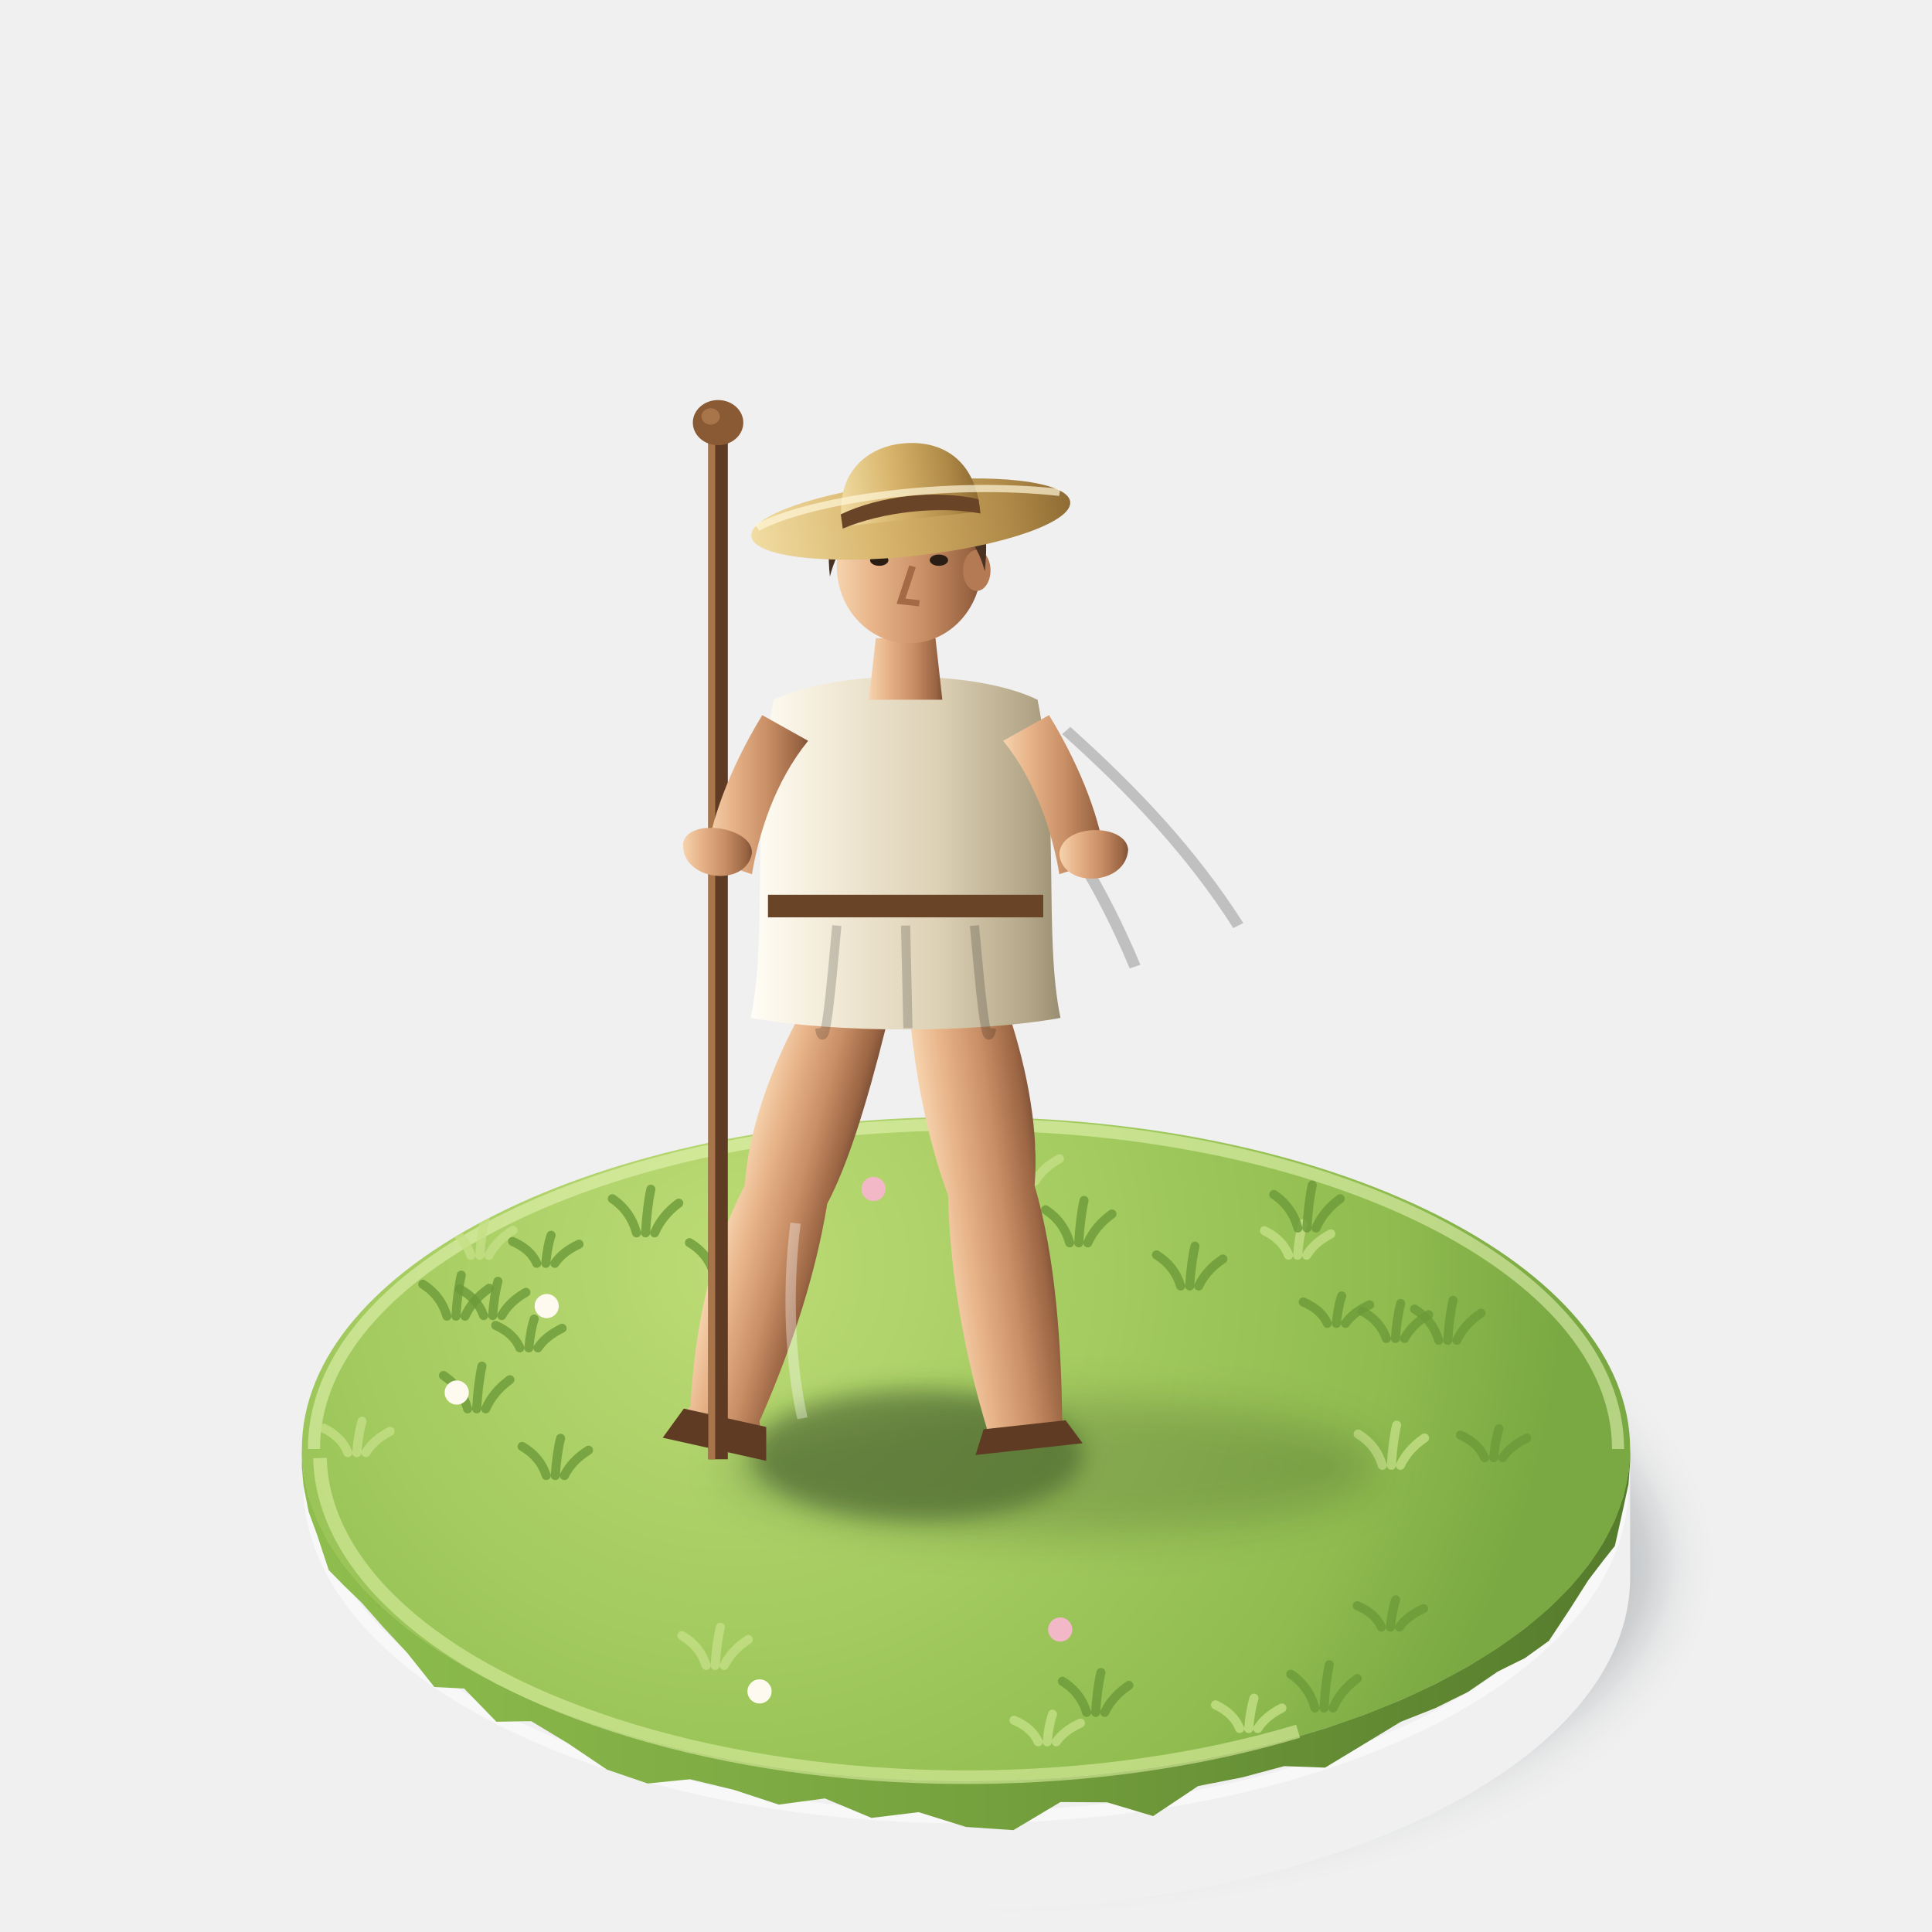
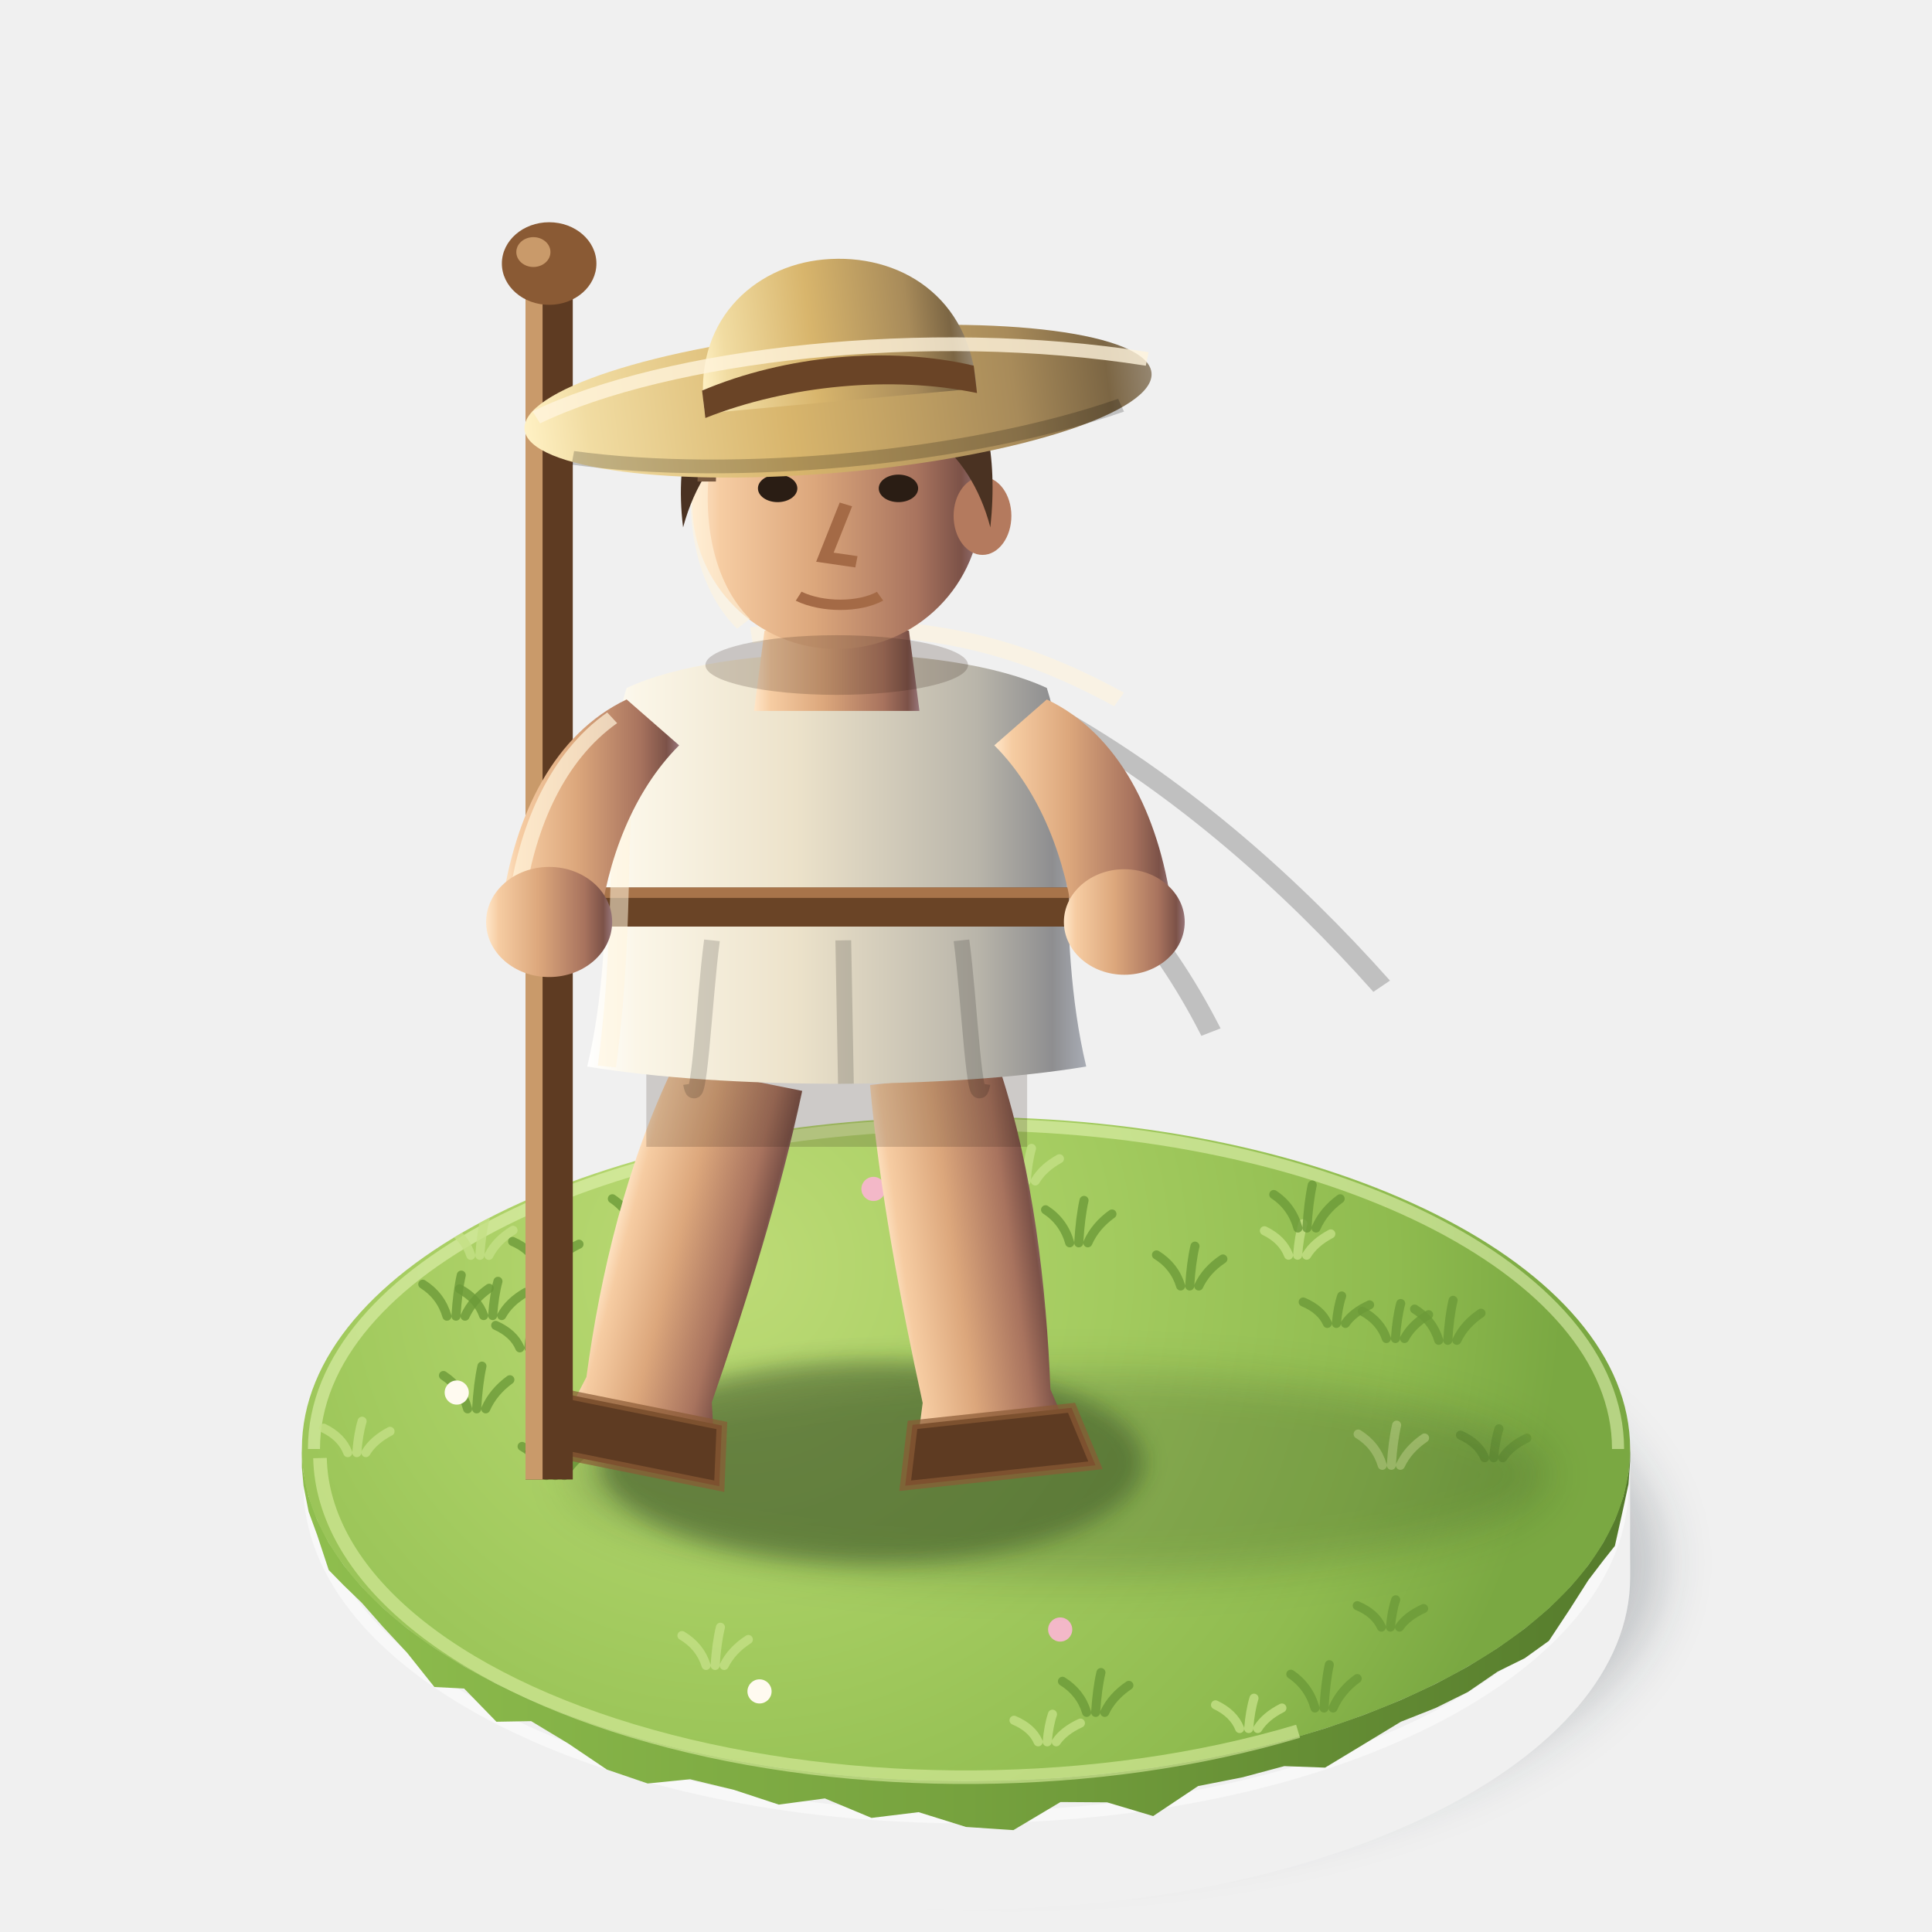
<svg xmlns="http://www.w3.org/2000/svg" viewBox="0 0 128 128">
  <defs>
    <filter id="scout-blur1_6" x="-40%" y="-40%" width="180%" height="180%">
      <feGaussianBlur stdDeviation="1.6" />
    </filter>
    <linearGradient id="scout-own" gradientUnits="userSpaceOnUse" x1="20" y1="0" x2="108" y2="0">
      <stop offset="0" stop-color="#ffffff" />
      <stop offset="0.3" stop-color="#e6e6e6" />
      <stop offset="0.6" stop-color="#c4c4c4" />
      <stop offset="0.86" stop-color="#9a9a9a" />
      <stop offset="1" stop-color="#747474" />
    </linearGradient>
    <linearGradient id="scout-lip" gradientUnits="userSpaceOnUse" x1="20" y1="0" x2="108" y2="0">
      <stop offset="0" stop-color="#8fbe4e" />
      <stop offset="0.5" stop-color="#76a23e" />
      <stop offset="1" stop-color="#557b2c" />
    </linearGradient>
    <radialGradient id="scout-grass" gradientUnits="userSpaceOnUse" cx="48.6" cy="83.9" r="55">
      <stop offset="0" stop-color="#bddb76" />
      <stop offset="0.45" stop-color="#a3cb5f" />
      <stop offset="0.8" stop-color="#8fbb4f" />
      <stop offset="1" stop-color="#7aa842" />
    </radialGradient>
    <clipPath id="scout-top">
      <ellipse cx="64" cy="96" rx="44" ry="22" />
    </clipPath>
    <filter id="scout-blur1_4" x="-40%" y="-40%" width="180%" height="180%">
      <feGaussianBlur stdDeviation="1.4" />
    </filter>
    <filter id="scout-blur0_7" x="-40%" y="-40%" width="180%" height="180%">
      <feGaussianBlur stdDeviation="0.7" />
    </filter>
    <linearGradient id="scout-uacc" x1="0" y1="0" x2="1" y2="0">
      <stop offset="0" stop-color="#ffffff" />
-       <stop offset="0.35" stop-color="#e6e6e6" />
-       <stop offset="0.7" stop-color="#9a9a9a" />
-       <stop offset="1" stop-color="#747474" />
+       <stop offset="0.12" stop-color="#ffffff" />
+       <stop offset="0.45" stop-color="#e6e6e6" />
+       <stop offset="0.8" stop-color="#9a9a9a" />
+       <stop offset="0.94" stop-color="#747474" />
+       <stop offset="1" stop-color="#c4c4c4" />
    </linearGradient>
    <linearGradient id="scout-uskin" x1="0" y1="0" x2="1" y2="0">
-       <stop offset="0" stop-color="#f6d3ad" />
-       <stop offset="0.25" stop-color="#e8b48a" />
-       <stop offset="0.6" stop-color="#c98f66" />
-       <stop offset="0.9" stop-color="#9c6644" />
-       <stop offset="1" stop-color="#7f5238" />
+       <stop offset="0" stop-color="#ffe6c8" />
+       <stop offset="0.1" stop-color="#f6cca2" />
+       <stop offset="0.42" stop-color="#dca77c" />
+       <stop offset="0.78" stop-color="#a8735e" />
+       <stop offset="0.93" stop-color="#7c5248" />
+       <stop offset="1" stop-color="#97767a" />
    </linearGradient>
    <linearGradient id="scout-utunic" x1="0" y1="0" x2="1" y2="0">
-       <stop offset="0" stop-color="#fffdf6" />
-       <stop offset="0.25" stop-color="#f3ebd8" />
-       <stop offset="0.6" stop-color="#ddd1b6" />
-       <stop offset="0.9" stop-color="#b3a688" />
-       <stop offset="1" stop-color="#9a8e72" />
+       <stop offset="0" stop-color="#ffffff" />
+       <stop offset="0.1" stop-color="#fbf6e8" />
+       <stop offset="0.42" stop-color="#ece2ca" />
+       <stop offset="0.78" stop-color="#b9b5aa" />
+       <stop offset="0.93" stop-color="#8e8e90" />
+       <stop offset="1" stop-color="#a9adb6" />
    </linearGradient>
    <linearGradient id="scout-ufelt" x1="0" y1="0" x2="1" y2="0">
-       <stop offset="0" stop-color="#f1dca2" />
-       <stop offset="0.4" stop-color="#d8b56c" />
-       <stop offset="0.8" stop-color="#b08a48" />
-       <stop offset="1" stop-color="#8f6c34" />
+       <stop offset="0" stop-color="#fff1c4" />
+       <stop offset="0.1" stop-color="#f1dca2" />
+       <stop offset="0.42" stop-color="#d8b56c" />
+       <stop offset="0.78" stop-color="#a88b5a" />
+       <stop offset="0.93" stop-color="#7c6644" />
+       <stop offset="1" stop-color="#958670" />
    </linearGradient>
    <filter id="scout-blk" color-interpolation-filters="sRGB">
      <feColorMatrix type="matrix" values="0 0 0 0 0 0 0 0 0 0 0 0 0 0 0 0 0 0 1 0" />
    </filter>
    <mask id="scout-hole1" maskUnits="userSpaceOnUse" x="-2000" y="-2000" width="4000" height="4000">
      <rect x="-2000" y="-2000" width="4000" height="4000" fill="#fff" />
      <g filter="url(#scout-blk)">
        <path d="M20,96.5 A44,22 0 0 0 108,96.5 L108,104.5 A44,22 0 0 1 20,104.5Z" fill="url(#scout-own)" />
        <path d="M20,103.1 A44,22 0 0 0 108,103.1 L108,104.5 A44,22 0 0 1 20,104.5Z" fill="#4e4e4e" opacity="0.35" />
      </g>
    </mask>
    <mask id="scout-hole2" maskUnits="userSpaceOnUse" x="-2000" y="-2000" width="4000" height="4000">
      <rect x="-2000" y="-2000" width="4000" height="4000" fill="#fff" />
      <g filter="url(#scout-blk)">
-         <g transform="translate(60 96) scale(0.76 0.68)">
-           <path d="M-11,-74 C-4,-77.5 8,-77.5 13,-73.5 C21,-70 30,-63 37,-52 C31,-52.5 27.5,-49 23.5,-43 C21,-50 17,-56 12,-58 L-8,-60Z" fill="url(#scout-uacc)" />
+         <g transform="translate(55 96.5) scale(0.87 0.76)">
+           <path d="M-14,-69 C-6,-73.4 10,-73.4 17,-68.6 C28,-64.6 40,-55.6 50,-40 C42,-41 37,-36 31,-28 C27,-38 22,-46 15,-50 L-10,-52Z" fill="url(#scout-uacc)" />
        </g>
      </g>
    </mask>
  </defs>
  <g>
    <g mask="url(#scout-hole2)">
      <g mask="url(#scout-hole1)">
        <ellipse cx="67" cy="103.5" rx="43.12" ry="19.8" fill="#1d2b36" opacity="0.22" filter="url(#scout-blur1_6)" />
      </g>
      <path d="M20.5,98.4 A43.5,22 0 0 0 107.5,98.4" fill="none" stroke="#fff" stroke-width="0.8" opacity="0.5" />
      <path d="M20,96 L20.11,97.57 L20.45,99.13 L21.01,100.68 L21.78,102.2 L22.77,103.69 L23.98,105.14 L25.38,106.54 L26.98,107.89 L28.78,109.18 L30.75,110.41 L32.89,111.56 L35.19,112.63 L37.63,113.61 L40.21,114.51 L42.91,115.31 L45.72,116.01 L48.62,116.61 L51.6,117.11 L54.65,117.5 L57.74,117.78 L60.86,117.94 L64,118 L67.14,117.94 L70.26,117.78 L73.35,117.5 L76.4,117.11 L79.38,116.61 L82.28,116.01 L85.09,115.31 L87.79,114.51 L90.37,113.61 L92.81,112.63 L95.11,111.56 L97.25,110.41 L99.22,109.18 L101.02,107.89 L102.62,106.54 L104.02,105.14 L105.23,103.69 L106.22,102.2 L106.99,100.68 L107.55,99.13 L107.89,97.57 L108,96 L108,96.81 L107.89,98.33 L107.55,99.91 L106.99,102.42 L106.22,103.39 L105.23,104.69 L104.02,106.59 L102.62,108.71 L101.02,109.86 L99.22,110.75 L97.25,112.1 L95.11,113.16 L92.81,114.07 L90.37,115.55 L87.79,117.11 L85.09,117.01 L82.28,117.76 L79.38,118.33 L76.4,120.32 L73.35,119.41 L70.26,119.39 L67.14,121.25 L64,121.04 L60.86,120.06 L57.74,120.44 L54.65,119.15 L51.6,119.56 L48.62,118.58 L45.72,117.88 L42.91,118.16 L40.21,117.24 L37.63,115.5 L35.19,114.03 L32.89,114.07 L30.75,111.87 L28.78,111.77 L26.98,109.51 L25.38,107.79 L23.98,106.2 L22.77,105.03 L21.78,104.02 L21.01,101.69 L20.45,100.16 L20.11,98.44 L20,97.21Z" fill="url(#scout-lip)" />
      <ellipse cx="64" cy="96" rx="44" ry="22" fill="url(#scout-grass)" />
      <path d="M21.2,96.6 A42.8,21.4 0 0 0 86,114.7" fill="none" stroke="#dcefa2" stroke-width="0.9" opacity="0.6" />
      <path d="M20.8,96 A43.2,21.5 0 0 1 107.2,96" fill="none" stroke="#e8f5b8" stroke-width="0.8" opacity="0.55" />
      <g clip-path="url(#scout-top)">
        <path d="M91.85,88.68 q-0.4,-1.16 -1.6,-1.81 M92.45,88.68 q0.1,-1.39 0.35,-2.32 M93.05,88.68 q0.5,-0.93 1.6,-1.58" stroke="#6c9a38" stroke-width="0.6" stroke-linecap="round" fill="none" opacity="0.8" />
        <path d="M34.44,89.3 q-0.4,-0.95 -1.6,-1.49 M35.04,89.3 q0.1,-1.14 0.35,-1.91 M35.64,89.3 q0.5,-0.76 1.6,-1.3" stroke="#6c9a38" stroke-width="0.6" stroke-linecap="round" fill="none" opacity="0.8" />
        <path d="M68.78,115.4 q-0.4,-0.92 -1.6,-1.43 M69.38,115.4 q0.1,-1.1 0.35,-1.83 M69.98,115.4 q0.5,-0.73 1.6,-1.24" stroke="#c4e086" stroke-width="0.6" stroke-linecap="round" fill="none" opacity="0.8" />
        <path d="M95.32,88.8 q-0.4,-1.33 -1.6,-2.07 M95.92,88.8 q0.1,-1.59 0.35,-2.65 M96.52,88.8 q0.5,-1.06 1.6,-1.8" stroke="#6c9a38" stroke-width="0.6" stroke-linecap="round" fill="none" opacity="0.8" />
        <path d="M85.37,83.16 q-0.4,-1.04 -1.6,-1.62 M85.97,83.16 q0.1,-1.25 0.35,-2.08 M86.57,83.16 q0.5,-0.83 1.6,-1.41" stroke="#c4e086" stroke-width="0.6" stroke-linecap="round" fill="none" opacity="0.8" />
        <path d="M30.98,93.34 q-0.4,-1.42 -1.6,-2.21 M31.58,93.34 q0.1,-1.7 0.35,-2.83 M32.18,93.34 q0.5,-1.13 1.6,-1.93" stroke="#6c9a38" stroke-width="0.6" stroke-linecap="round" fill="none" opacity="0.8" />
        <path d="M70.87,82.34 q-0.4,-1.41 -1.6,-2.19 M71.47,82.34 q0.1,-1.69 0.35,-2.81 M72.07,82.34 q0.5,-1.12 1.6,-1.91" stroke="#6c9a38" stroke-width="0.6" stroke-linecap="round" fill="none" opacity="0.8" />
        <path d="M82.13,114.52 q-0.4,-1 -1.6,-1.57 M82.73,114.52 q0.1,-1.2 0.35,-2.01 M83.33,114.52 q0.5,-0.8 1.6,-1.36" stroke="#c4e086" stroke-width="0.6" stroke-linecap="round" fill="none" opacity="0.8" />
        <path d="M91.52,107.8 q-0.4,-0.91 -1.6,-1.42 M92.12,107.8 q0.1,-1.09 0.35,-1.81 M92.72,107.8 q0.5,-0.73 1.6,-1.23" stroke="#6c9a38" stroke-width="0.6" stroke-linecap="round" fill="none" opacity="0.8" />
        <path d="M46.78,110.34 q-0.4,-1.27 -1.6,-1.98 M47.38,110.34 q0.1,-1.52 0.35,-2.53 M47.98,110.34 q0.5,-1.01 1.6,-1.72" stroke="#c4e086" stroke-width="0.6" stroke-linecap="round" fill="none" opacity="0.8" />
        <path d="M36.19,97.76 q-0.4,-1.24 -1.6,-1.93 M36.79,97.76 q0.1,-1.48 0.35,-2.47 M37.39,97.76 q0.5,-0.99 1.6,-1.68" stroke="#6c9a38" stroke-width="0.6" stroke-linecap="round" fill="none" opacity="0.8" />
        <path d="M71.99,113.45 q-0.4,-1.32 -1.6,-2.06 M72.59,113.45 q0.1,-1.58 0.35,-2.64 M73.19,113.45 q0.5,-1.05 1.6,-1.79" stroke="#6c9a38" stroke-width="0.6" stroke-linecap="round" fill="none" opacity="0.8" />
        <path d="M29.61,87.2 q-0.4,-1.36 -1.6,-2.12 M30.21,87.2 q0.1,-1.63 0.35,-2.72 M30.81,87.2 q0.5,-1.09 1.6,-1.85" stroke="#6c9a38" stroke-width="0.6" stroke-linecap="round" fill="none" opacity="0.8" />
        <path d="M91.58,97.08 q-0.4,-1.33 -1.6,-2.07 M92.18,97.08 q0.1,-1.6 0.35,-2.66 M92.78,97.08 q0.5,-1.06 1.6,-1.81" stroke="#c4e086" stroke-width="0.6" stroke-linecap="round" fill="none" opacity="0.8" />
        <path d="M98.36,96.58 q-0.4,-0.96 -1.6,-1.5 M98.96,96.58 q0.1,-1.15 0.35,-1.92 M99.56,96.58 q0.5,-0.77 1.6,-1.3" stroke="#6c9a38" stroke-width="0.6" stroke-linecap="round" fill="none" opacity="0.8" />
        <path d="M47.28,84.32 q-0.4,-1.28 -1.6,-1.99 M47.88,84.32 q0.1,-1.53 0.35,-2.56 M48.48,84.32 q0.5,-1.02 1.6,-1.74" stroke="#6c9a38" stroke-width="0.6" stroke-linecap="round" fill="none" opacity="0.8" />
        <path d="M87.94,87.68 q-0.4,-0.91 -1.6,-1.42 M88.54,87.68 q0.1,-1.09 0.35,-1.82 M89.14,87.68 q0.5,-0.73 1.6,-1.23" stroke="#6c9a38" stroke-width="0.6" stroke-linecap="round" fill="none" opacity="0.8" />
        <path d="M32.04,87.16 q-0.4,-1.13 -1.6,-1.77 M32.64,87.16 q0.1,-1.36 0.35,-2.27 M33.24,87.16 q0.5,-0.91 1.6,-1.54" stroke="#6c9a38" stroke-width="0.6" stroke-linecap="round" fill="none" opacity="0.8" />
        <path d="M31.19,83.17 q-0.4,-1.22 -1.6,-1.91 M31.79,83.17 q0.1,-1.47 0.35,-2.44 M32.39,83.17 q0.5,-0.98 1.6,-1.66" stroke="#c4e086" stroke-width="0.6" stroke-linecap="round" fill="none" opacity="0.8" />
        <path d="M87.12,113.16 q-0.4,-1.43 -1.6,-2.24 M87.72,113.16 q0.1,-1.72 0.35,-2.87 M88.32,113.16 q0.5,-1.15 1.6,-1.95" stroke="#6c9a38" stroke-width="0.6" stroke-linecap="round" fill="none" opacity="0.8" />
        <path d="M42.17,81.68 q-0.4,-1.45 -1.6,-2.26 M42.77,81.68 q0.1,-1.73 0.35,-2.89 M43.37,81.68 q0.5,-1.16 1.6,-1.97" stroke="#6c9a38" stroke-width="0.6" stroke-linecap="round" fill="none" opacity="0.8" />
        <path d="M67.39,78.24 q-0.4,-1.08 -1.6,-1.69 M67.99,78.24 q0.1,-1.3 0.35,-2.16 M68.59,78.24 q0.5,-0.86 1.6,-1.47" stroke="#c4e086" stroke-width="0.6" stroke-linecap="round" fill="none" opacity="0.8" />
        <path d="M78.22,85.2 q-0.4,-1.32 -1.6,-2.06 M78.82,85.2 q0.1,-1.58 0.35,-2.64 M79.42,85.2 q0.5,-1.06 1.6,-1.79" stroke="#6c9a38" stroke-width="0.6" stroke-linecap="round" fill="none" opacity="0.8" />
        <path d="M35.56,83.7 q-0.4,-0.93 -1.6,-1.45 M36.16,83.7 q0.1,-1.12 0.35,-1.86 M36.76,83.7 q0.5,-0.75 1.6,-1.27" stroke="#6c9a38" stroke-width="0.6" stroke-linecap="round" fill="none" opacity="0.8" />
        <path d="M23.04,96.24 q-0.4,-1.04 -1.6,-1.62 M23.64,96.24 q0.1,-1.25 0.35,-2.08 M24.24,96.24 q0.5,-0.83 1.6,-1.41" stroke="#c4e086" stroke-width="0.6" stroke-linecap="round" fill="none" opacity="0.8" />
        <path d="M85.99,81.36 q-0.4,-1.43 -1.6,-2.22 M86.59,81.36 q0.1,-1.71 0.35,-2.85 M87.19,81.36 q0.5,-1.14 1.6,-1.94" stroke="#6c9a38" stroke-width="0.6" stroke-linecap="round" fill="none" opacity="0.8" />
        <circle cx="57.87" cy="78.77" r="0.8" fill="#f3b8c8" />
        <circle cx="30.26" cy="92.26" r="0.8" fill="#fffaf0" />
        <circle cx="50.32" cy="112.06" r="0.8" fill="#fffaf0" />
        <circle cx="70.24" cy="107.96" r="0.8" fill="#f3b8c8" />
        <circle cx="36.22" cy="86.53" r="0.8" fill="#fffaf0" />
      </g>
      <g clip-path="url(#scout-top)">
-         <ellipse cx="69.68" cy="97.2" rx="21.56" ry="4.52" fill="#1f3315" opacity="0.21" filter="url(#scout-blur1_4)" />
-         <ellipse cx="60.8" cy="96.4" rx="11" ry="4.34" fill="#1f3315" opacity="0.38" filter="url(#scout-blur0_7)" />
-       </g>
-     </g>
-     <g transform="translate(60 96) scale(0.76 0.68)">
-       <path d="M14,-70 C20,-64 25,-58 29,-51 M10,-66 C14,-60 17,-55 20,-47" fill="none" stroke="#000" stroke-width="1" opacity="0.2" />
-     </g>
-     <g transform="translate(60 96) scale(0.76 0.68)">
-       <g transform="rotate(14 -5 -42)">
-         <path d="M-9,-42 L-1.6,-42 C-1.4,-34 -1.6,-28 -2.4,-24 C-1.6,-16 -2.2,-8 -3,-2 L-1.8,1.5 L-10.4,1.5 L-9.2,-2 C-10.6,-9 -11.2,-17 -9.8,-24 C-10.8,-29 -10.4,-36 -9,-42Z" fill="url(#scout-uskin)" />
-         <path d="M-10.8,1.6 L-1.5,1.6 L-2.3,-1.6 L-9.7,-1.6Z" fill="#5e3b22" />
-       </g>
-     </g>
-     <g transform="translate(60 96) scale(0.76 0.68)">
-       <g transform="rotate(-7 5 -42)">
-         <path d="M0.4,-42 L9,-42 C10,-36 10.2,-30 9.2,-25 C10.2,-18 9.6,-9 8.8,-2 L10,0 L1.2,0 L2.2,-2 C1.2,-9 0.8,-17 1.6,-25 C0.6,-30 0.2,-36 0.4,-42Z" fill="url(#scout-uskin)" />
-         <path d="M0.9,0.4 L10.3,0.4 L9.1,-2 L1.9,-2Z" fill="#5e3b22" />
-       </g>
-     </g>
-     <g transform="translate(60 96) scale(0.76 0.68)">
-       <path d="M-9.6,-22 C-10.4,-15 -10,-8 -9,-3" fill="none" stroke="#fff" stroke-width="0.9" opacity="0.35" />
-     </g>
-     <g transform="translate(60 96) scale(0.76 0.68)">
-       <path d="M-11.5,-73 C-13.5,-62 -12,-50 -13.5,-42 C-6,-40.5 6,-40.5 13.5,-42 C12,-50 13.5,-62 11.5,-73 C6,-76 -6,-76 -11.5,-73Z" fill="url(#scout-utunic)" />
-       <rect x="-12" y="-54" width="24" height="2.2" fill="#6a4426" />
-       <path d="M-6,-51 C-6.5,-45 -7,-38 -7.5,-41 M0,-51 L0.2,-41 M6,-51 C6.5,-45 7,-38 7.5,-41" fill="none" stroke="#000" stroke-width="0.8" opacity="0.18" />
-     </g>
-     <g transform="translate(60 96) scale(0.76 0.68)">
-       <rect x="-17.2" y="-100" width="1.7" height="101" fill="#5e3b22" />
-       <rect x="-17.2" y="-100" width="0.6" height="101" fill="#a8744a" />
-     </g>
-     <g transform="translate(60 96) scale(0.76 0.68)">
-       <circle cx="-16.35" cy="-100" r="2.2" fill="#8a5a34" />
-       <circle cx="-17" cy="-100.6" r="0.8" fill="#a8744a" />
-     </g>
-     <g transform="translate(60 96) scale(0.76 0.68)">
-       <path d="M-12.5,-71.5 C-15.5,-66 -17,-61 -17.4,-57.5 L-13.4,-56 C-12.8,-60 -11.4,-65 -8.5,-69Z" fill="url(#scout-uskin)" />
-       <path d="M-19.4,-59 C-19.6,-55.4 -14,-54.6 -13.4,-58 C-13.2,-60.6 -19,-61.6 -19.4,-59Z" fill="url(#scout-uskin)" />
-       <path d="M8.5,-69 C11.4,-65 12.8,-60 13.4,-56 L17.4,-57.5 C17,-61 15.5,-66 12.5,-71.5Z" fill="url(#scout-uskin)" />
-       <path d="M13.4,-58 C13.6,-54.6 19.2,-54.8 19.4,-58.4 C19.2,-61 13.6,-61 13.4,-58Z" fill="url(#scout-uskin)" />
-     </g>
-     <g transform="translate(60 96) scale(0.76 0.68)">
-       <path d="M-2.6,-79 L2.6,-79 L3.2,-73 L-3.2,-73Z" fill="url(#scout-uskin)" />
-       <ellipse cx="0.3" cy="-86" rx="6.3" ry="7.5" fill="url(#scout-uskin)" />
-       <ellipse cx="6.2" cy="-85.6" rx="1.2" ry="2" fill="#b47a54" />
-       <ellipse cx="-2.3" cy="-86.6" rx="0.8" ry="0.55" fill="#2a1d14" />
-       <ellipse cx="2.9" cy="-86.6" rx="0.8" ry="0.55" fill="#2a1d14" />
-       <path d="M0.6,-86 L-0.4,-82.6 L1.2,-82.4" fill="none" stroke="#a46a46" stroke-width="0.6" />
-     </g>
-     <g transform="translate(60 96) scale(0.76 0.68)">
-       <path d="M-6.6,-85 C-7.4,-93 -3.4,-96 0.6,-96 C5.2,-96 7.6,-92.5 6.9,-85.5 C6,-89.5 3.5,-91.2 0.4,-91.2 C-3,-91.2 -5.6,-89.4 -6.6,-85Z" fill="#4a3222" />
-       <path d="M-5.4,-87.6 C-5.4,-91 -2.6,-93.6 0.6,-93.8" fill="none" stroke="#7a5a40" stroke-width="0.9" />
-     </g>
-     <g transform="translate(60 96) scale(0.76 0.68)">
-       <g transform="rotate(-7 0.4 -91)">
-         <ellipse cx="0.4" cy="-90.6" rx="14" ry="3.6" fill="url(#scout-ufelt)" />
-         <path d="M-5.6,-90.6 C-5.7,-95.8 -2.6,-98 0.5,-98 C3.9,-98 6.7,-95.8 6.5,-90.6Z" fill="url(#scout-ufelt)" />
-         <path d="M-5.6,-91.8 C-2,-93.2 3,-93.2 6.5,-91.8 L6.5,-90.4 C3,-91.6 -2,-91.6 -5.6,-90.4Z" fill="#6a4426" />
-         <path d="M-13,-91.4 C-8,-93.6 4,-94 13.6,-91.6" fill="none" stroke="#fff6d8" stroke-width="0.7" opacity="0.7" />
+         <ellipse cx="70.2" cy="97.7" rx="32.4" ry="6.76" fill="#1f3315" opacity="0.21" filter="url(#scout-blur1_4)" />
+         <ellipse cx="57.8" cy="96.9" rx="18" ry="6.72" fill="#1f3315" opacity="0.38" filter="url(#scout-blur0_7)" />
+       </g>
+     </g>
+     <g transform="translate(55 96.5) scale(0.87 0.76)">
+       <path d="M18,-64 C27,-58 35,-50 42,-41 M13,-58 C20,-52 25,-46 29,-37" fill="none" stroke="#000" stroke-width="1.6" opacity="0.2" />
+       <path d="M-6,-71.6 C6,-73.4 14,-71 22,-66" fill="none" stroke="#fff4dc" stroke-width="1.4" opacity="0.6" />
+     </g>
+     <g transform="translate(55 96.5) scale(0.87 0.76)">
+       <g transform="rotate(13 -7 -33)">
+         <path d="M-12,-33 L-2,-33 C-1.6,-24 -2,-14 -2.6,-5 L-1.2,0 L-13.4,0 L-12.4,-5 C-13.4,-14 -13.6,-24 -12,-33Z" fill="url(#scout-uskin)" />
+         <path d="M-15,2 L-0.4,2 L-1.4,-3.2 L-13.6,-3.2Z" fill="#5e3b22" />
+         <path d="M-15,2 L-0.4,2 L-1.4,-3.2 L-13.6,-3.2Z" fill="none" stroke="#8a5a34" stroke-width="0.8" opacity="0.7" />
+       </g>
+     </g>
+     <g transform="translate(55 96.5) scale(0.87 0.76)">
+       <g transform="rotate(-7 8 -33)">
+         <path d="M3,-33 L13,-33 C14.4,-24 14.2,-14 13.4,-5 L14.6,0 L2.4,0 L3.6,-5 C3,-14 2.6,-24 3,-33Z" fill="url(#scout-uskin)" />
+         <path d="M1.4,2 L16,2 L14.8,-3.2 L2.6,-3.2Z" fill="#5e3b22" />
+         <path d="M1.4,2 L16,2 L14.8,-3.2 L2.6,-3.2Z" fill="none" stroke="#8a5a34" stroke-width="0.8" opacity="0.7" />
+       </g>
+     </g>
+     <g transform="translate(55 96.5) scale(0.87 0.76)">
+       <rect x="-14" y="-34" width="29" height="7" fill="#2b1a10" opacity="0.18" />
+     </g>
+     <g transform="translate(55 96.5) scale(0.87 0.76)">
+       <path d="M-15.5,-67 C-18,-58 -16,-46 -18.5,-34 C-8,-32 9,-32 19.5,-34 C17,-46 19,-58 16.5,-67 C9,-71 -8,-71 -15.5,-67Z" fill="url(#scout-utunic)" />
+       <rect x="-17.4" y="-49.6" width="35.6" height="3.4" fill="#6a4426" />
+       <rect x="-17.4" y="-49.6" width="35.6" height="0.9" fill="#a8744a" />
+       <path d="M-9,-45 C-9.6,-40 -10,-29 -10.6,-32.5 M1,-45 L1.2,-32.5 M10,-45 C10.6,-40 11,-29 11.6,-32.5" fill="none" stroke="#000" stroke-width="1.2" opacity="0.16" />
+       <path d="M-15,-64 C-16.6,-56 -15.4,-48 -17,-34" fill="none" stroke="#fff4dc" stroke-width="1.4" opacity="0.55" />
+     </g>
+     <g transform="translate(55 96.5) scale(0.87 0.76)">
+       <rect x="-23.2" y="-104" width="3.6" height="106" fill="#5e3b22" />
+       <rect x="-23.2" y="-104" width="1.3" height="106" fill="#c99a6a" />
+     </g>
+     <g transform="translate(55 96.5) scale(0.87 0.76)">
+       <circle cx="-21.4" cy="-104" r="3.6" fill="#8a5a34" />
+       <circle cx="-22.6" cy="-105" r="1.3" fill="#c99a6a" />
+     </g>
+     <g transform="translate(55 96.5) scale(0.87 0.76)">
+       <path d="M-15.5,-66 C-21,-63 -24,-56 -25,-48 L-17.6,-46 C-17,-52 -15,-58 -11.5,-62Z" fill="url(#scout-uskin)" />
+       <path d="M-16.6,-64.4 C-20.8,-61 -23,-55 -23.8,-49" fill="none" stroke="#fff4dc" stroke-width="1.2" opacity="0.7" />
+       <circle cx="-21.4" cy="-46.6" r="4.8" fill="url(#scout-uskin)" />
+       <path d="M16.5,-66 C22,-63 25,-56 26,-48 L18.6,-46 C18,-52 16,-58 12.5,-62Z" fill="url(#scout-uskin)" />
+       <circle cx="22.4" cy="-46.6" r="4.6" fill="url(#scout-uskin)" />
+     </g>
+     <g transform="translate(55 96.5) scale(0.87 0.76)">
+       <path d="M-5,-72 L6,-72 L6.8,-65 L-5.8,-65Z" fill="url(#scout-uskin)" />
+       <ellipse cx="0.5" cy="-83" rx="11" ry="12.6" fill="url(#scout-uskin)" />
+       <ellipse cx="11.6" cy="-82" rx="2.2" ry="3.4" fill="#b47a5e" />
+       <ellipse cx="-4" cy="-84.4" rx="1.5" ry="1.2" fill="#2a1d14" />
+       <ellipse cx="5.2" cy="-84.4" rx="1.5" ry="1.2" fill="#2a1d14" />
+       <path d="M-6.6,-88 L-2,-88.8 M3,-88.8 L7.6,-88" stroke="#4a3222" stroke-width="1.1" stroke-linecap="round" />
+       <path d="M1.2,-83 L-0.4,-78.4 L2,-78" fill="none" stroke="#a46a46" stroke-width="1" />
+       <path d="M-9.6,-88 C-10.6,-82 -9.6,-76 -6.6,-72.6" fill="none" stroke="#fff4dc" stroke-width="1.3" opacity="0.6" />
+       <ellipse cx="0.5" cy="-69" rx="10" ry="2.6" fill="#2b1a10" opacity="0.2" />
+     </g>
+     <g transform="translate(55 96.5) scale(0.87 0.76)">
+       <path d="M-2.4,-75 C-0.6,-74 2.2,-74 3.8,-75" fill="none" stroke="#a46a46" stroke-width="0.9" />
+     </g>
+     <g transform="translate(55 96.5) scale(0.87 0.76)">
+       <path d="M-11.2,-81 C-12.6,-94 -5,-99.6 1,-99.6 C8,-99.6 13.4,-94 12.2,-81 C10.6,-88 6,-91.6 0.6,-91.6 C-4.6,-91.6 -9.4,-88.6 -11.2,-81Z" fill="#4a3222" />
+       <path d="M-9.4,-85 C-9.4,-92 -4.6,-96.6 1,-96.8" fill="none" stroke="#7a5a40" stroke-width="1.4" />
+     </g>
+     <g transform="translate(55 96.5) scale(0.87 0.76)">
+       <g transform="rotate(-6 0.6 -92)">
+         <ellipse cx="0.6" cy="-92" rx="24" ry="6.2" fill="url(#scout-ufelt)" />
+         <path d="M-9.6,-92 C-9.8,-100 -4.6,-104.4 0.8,-104.4 C6.6,-104.4 11.6,-100 11.2,-92Z" fill="url(#scout-ufelt)" />
+       </g>
+     </g>
+     <g transform="translate(55 96.5) scale(0.87 0.76)">
+       <g transform="rotate(-6 0.6 -92)">
+         <path d="M-9.6,-94 C-3,-96.4 5,-96.4 11.2,-94 L11.2,-91.6 C5,-93.8 -3,-93.8 -9.6,-91.6Z" fill="#6a4426" />
+         <path d="M-22.4,-93 C-12,-97.4 8,-98 24.4,-93.2" fill="none" stroke="#fff4dc" stroke-width="1.2" opacity="0.8" />
+         <path d="M-20,-89.2 C-8,-86 10,-86 22,-89.4" fill="none" stroke="#000" stroke-width="1.2" opacity="0.2" />
      </g>
    </g>
  </g>
</svg>
